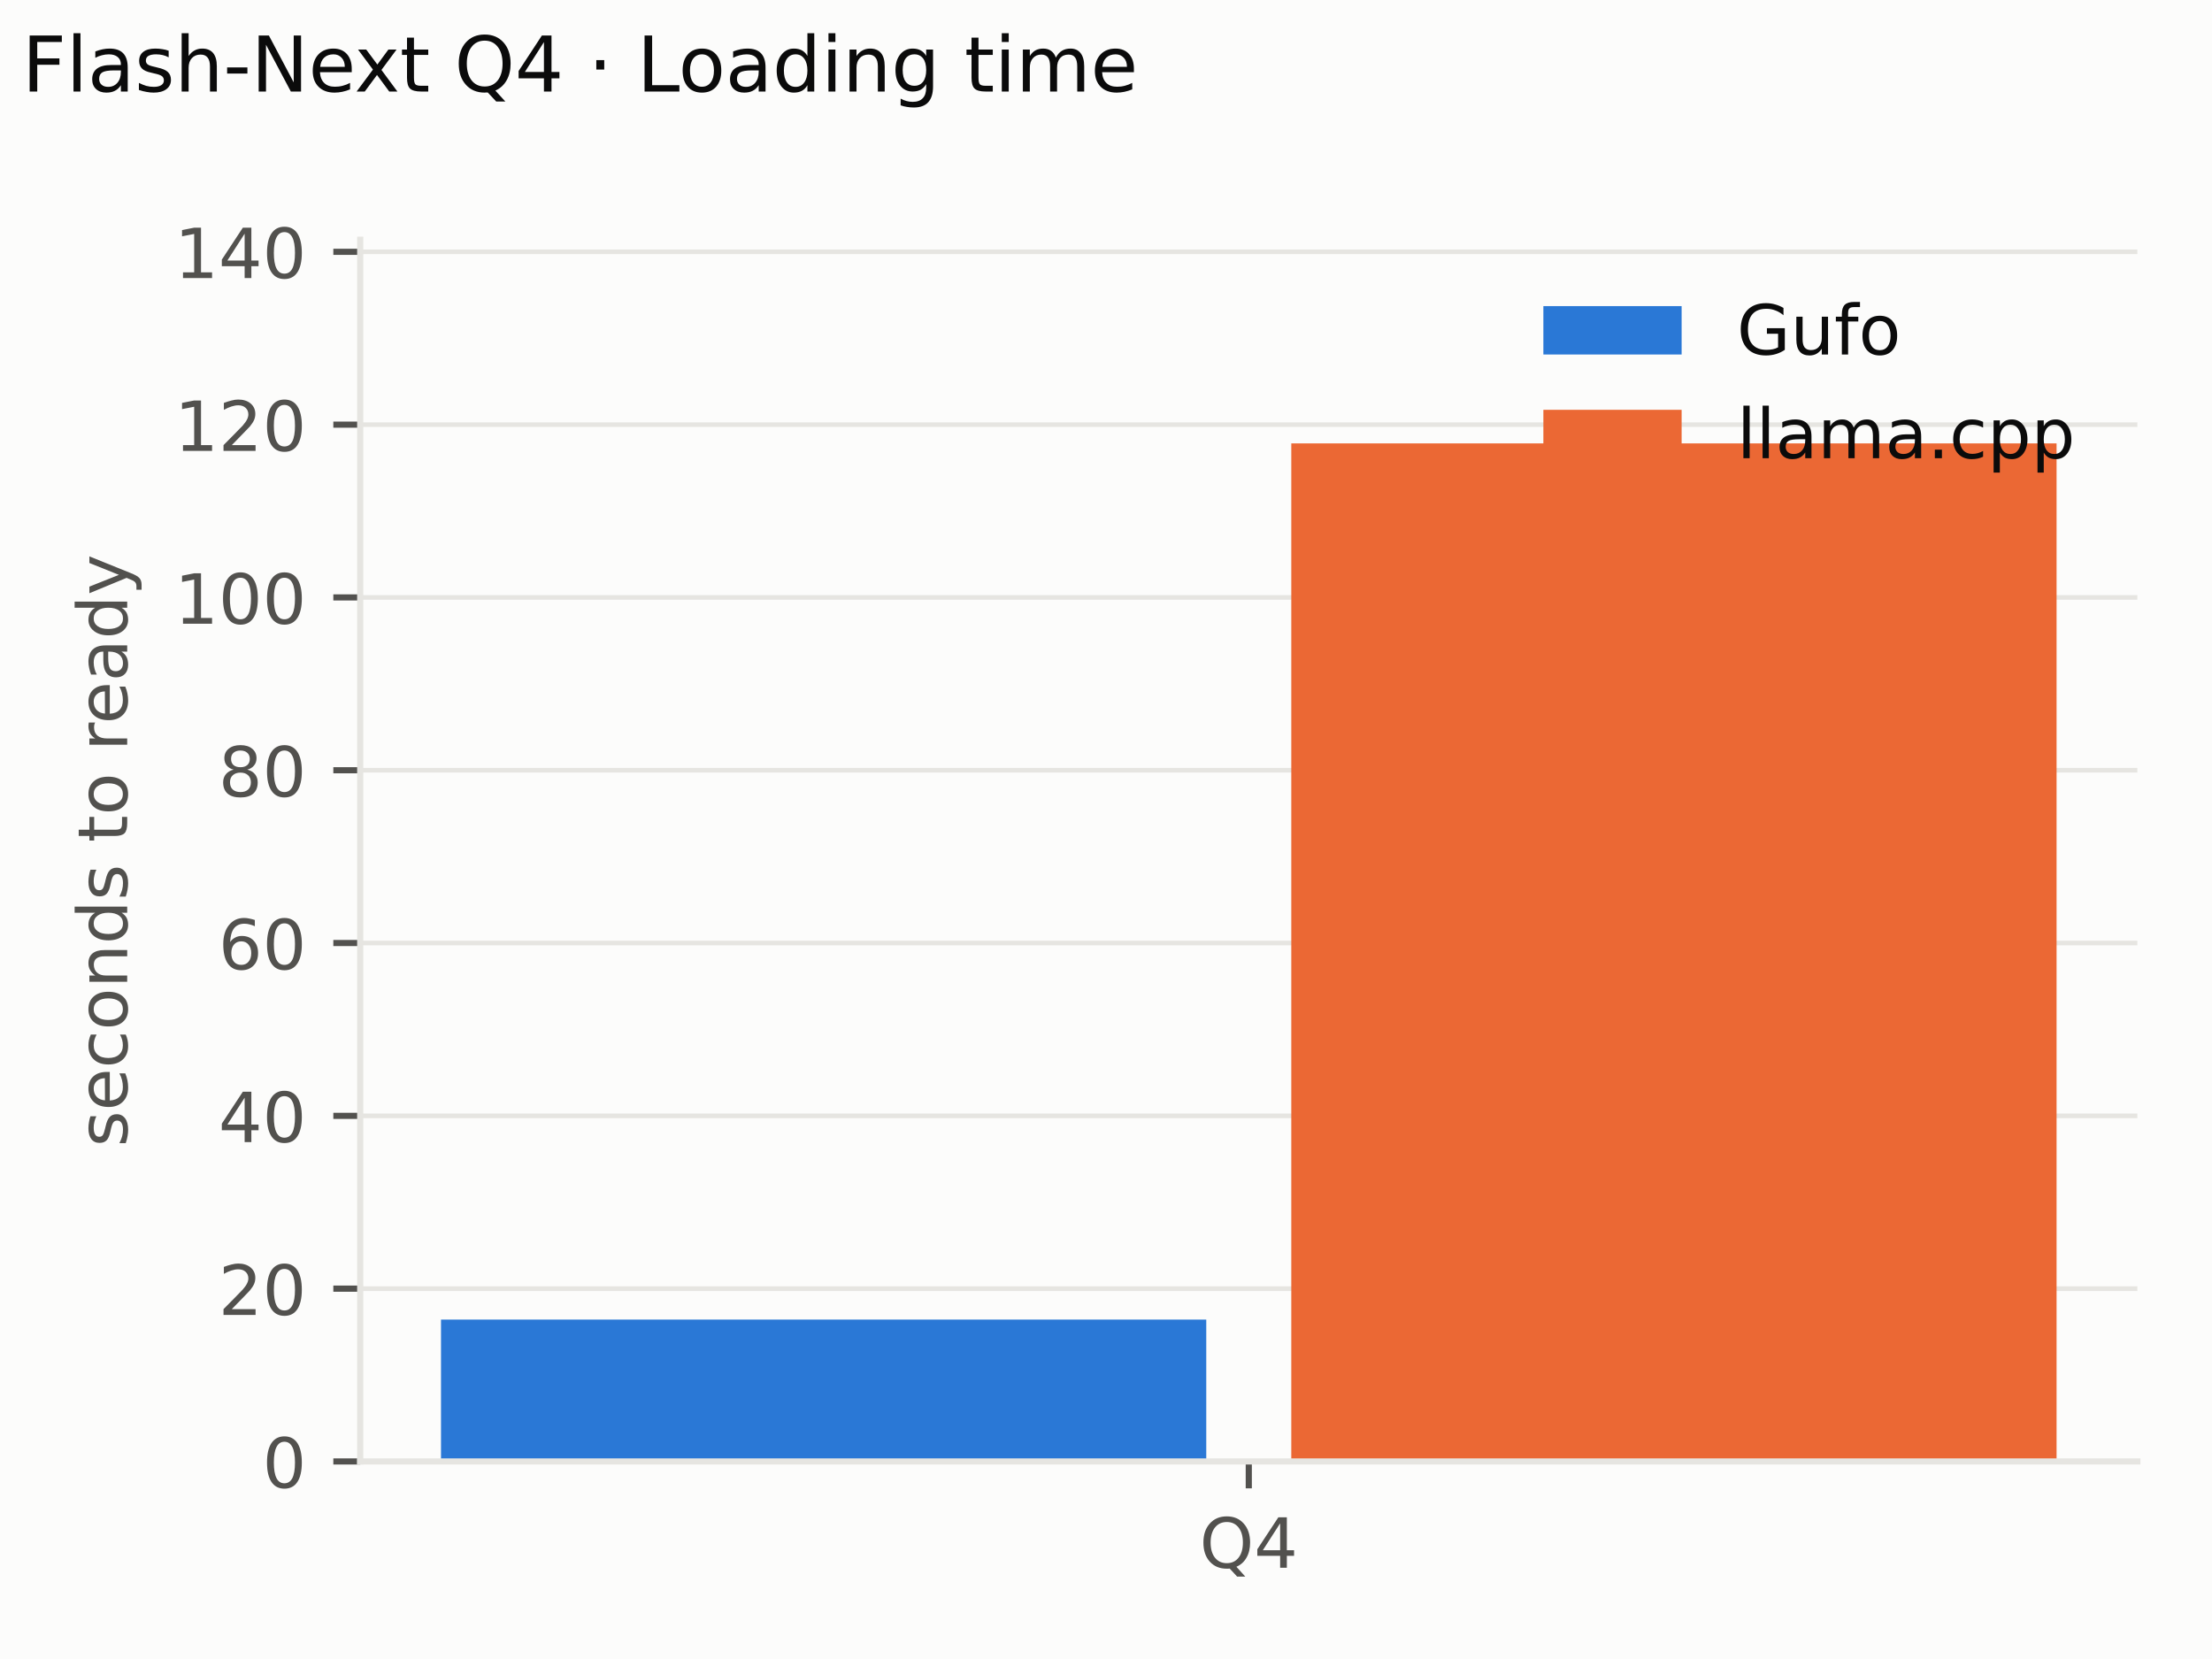
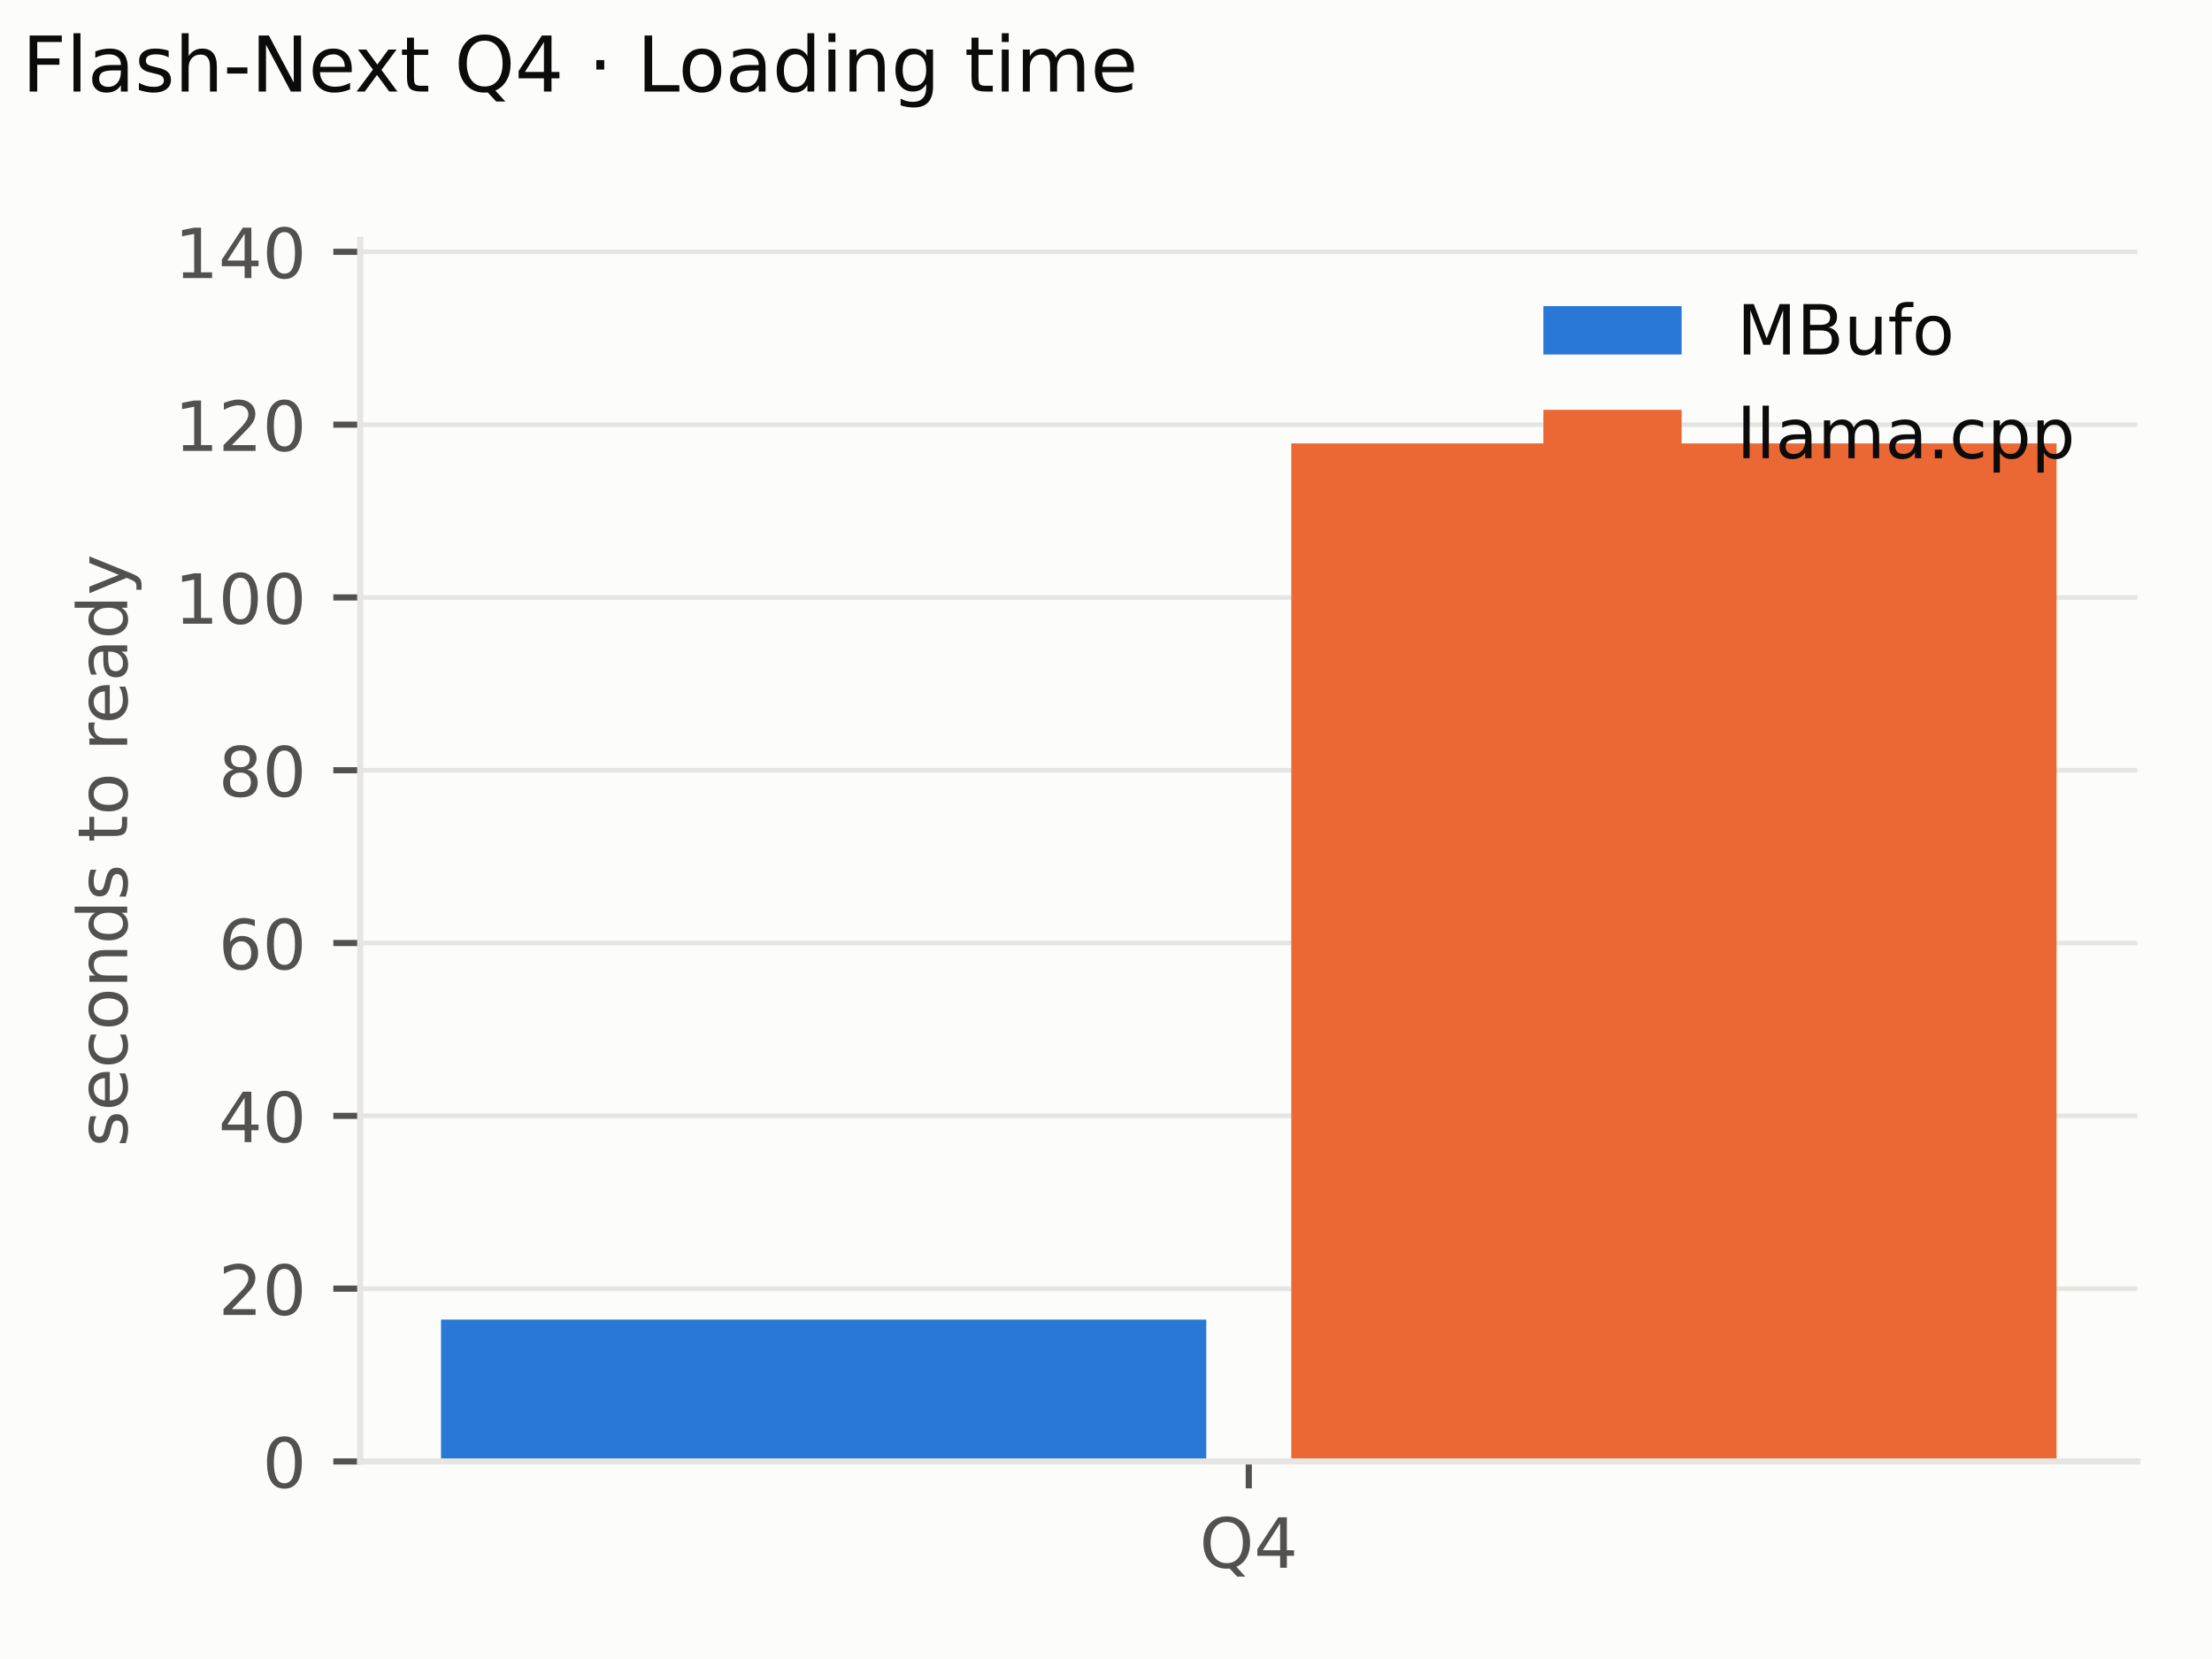
<svg xmlns="http://www.w3.org/2000/svg" xmlns:xlink="http://www.w3.org/1999/xlink" width="288pt" height="216pt" viewBox="0 0 288 216" version="1.1">
  <defs>
    <style type="text/css">*{stroke-linejoin: round; stroke-linecap: butt}</style>
  </defs>
  <g id="figure_1">
    <g id="patch_1">
      <path d="M 0 216 L 288 216 L 288 0 L 0 0 z " style="fill: #fcfcfb" />
    </g>
    <g id="axes_1">
      <g id="patch_2">
        <path d="M 46.899 190.28 L 278.28 190.28 L 278.28 31.218 L 46.899 31.218 z " style="fill: #fcfcfb" />
      </g>
      <g id="matplotlib.axis_1">
        <g id="xtick_1">
          <g id="line2d_1">
            <defs>
              <path id="m1ebf051f68" d="M 0 0 L 0 3.5 " style="stroke: #52514e; stroke-width: 0.8" />
            </defs>
            <g>
              <use xlink:href="#m1ebf051f68" x="162.59" y="190.28" style="fill: #52514e; stroke: #52514e; stroke-width: 0.8" />
            </g>
          </g>
          <g id="text_1">
            <text style="font-size: 9px; font-family: 'DejaVu Sans', 'Bitstream Vera Sans', 'Computer Modern Sans Serif', 'Lucida Grande', 'Verdana', 'Geneva', 'Lucid', 'Arial', 'Helvetica', 'Avant Garde', sans-serif; text-anchor: middle; fill: #52514e" x="162.59" y="204.118" transform="rotate(-0 162.5897 204.1179)">Q4</text>
          </g>
        </g>
      </g>
      <g id="matplotlib.axis_2">
        <g id="ytick_1">
          <g id="line2d_2">
            <path d="M 46.899 190.28 L 278.28 190.28 " clip-path="url(#p195ac40141)" style="fill: none; stroke: #e6e5e1; stroke-width: 0.6; stroke-linecap: square" />
          </g>
          <g id="line2d_3">
            <defs>
              <path id="m680e5b1e24" d="M 0 0 L -3.5 0 " style="stroke: #52514e; stroke-width: 0.8" />
            </defs>
            <g>
              <use xlink:href="#m680e5b1e24" x="46.899" y="190.28" style="fill: #52514e; stroke: #52514e; stroke-width: 0.8" />
            </g>
          </g>
          <g id="text_2">
            <text style="font-size: 9px; font-family: 'DejaVu Sans', 'Bitstream Vera Sans', 'Computer Modern Sans Serif', 'Lucida Grande', 'Verdana', 'Geneva', 'Lucid', 'Arial', 'Helvetica', 'Avant Garde', sans-serif; text-anchor: end; fill: #52514e" x="39.899" y="193.699" transform="rotate(-0 39.89945 193.6989)">0</text>
          </g>
        </g>
        <g id="ytick_2">
          <g id="line2d_4">
            <path d="M 46.899 167.781 L 278.28 167.781 " clip-path="url(#p195ac40141)" style="fill: none; stroke: #e6e5e1; stroke-width: 0.6; stroke-linecap: square" />
          </g>
          <g id="line2d_5">
            <g>
              <use xlink:href="#m680e5b1e24" x="46.899" y="167.781" style="fill: #52514e; stroke: #52514e; stroke-width: 0.8" />
            </g>
          </g>
          <g id="text_3">
            <text style="font-size: 9px; font-family: 'DejaVu Sans', 'Bitstream Vera Sans', 'Computer Modern Sans Serif', 'Lucida Grande', 'Verdana', 'Geneva', 'Lucid', 'Arial', 'Helvetica', 'Avant Garde', sans-serif; text-anchor: end; fill: #52514e" x="39.899" y="171.2" transform="rotate(-0 39.89945 171.2001)">20</text>
          </g>
        </g>
        <g id="ytick_3">
          <g id="line2d_6">
            <path d="M 46.899 145.282 L 278.28 145.282 " clip-path="url(#p195ac40141)" style="fill: none; stroke: #e6e5e1; stroke-width: 0.6; stroke-linecap: square" />
          </g>
          <g id="line2d_7">
            <g>
              <use xlink:href="#m680e5b1e24" x="46.899" y="145.282" style="fill: #52514e; stroke: #52514e; stroke-width: 0.8" />
            </g>
          </g>
          <g id="text_4">
            <text style="font-size: 9px; font-family: 'DejaVu Sans', 'Bitstream Vera Sans', 'Computer Modern Sans Serif', 'Lucida Grande', 'Verdana', 'Geneva', 'Lucid', 'Arial', 'Helvetica', 'Avant Garde', sans-serif; text-anchor: end; fill: #52514e" x="39.899" y="148.701" transform="rotate(-0 39.89945 148.7013)">40</text>
          </g>
        </g>
        <g id="ytick_4">
          <g id="line2d_8">
            <path d="M 46.899 122.783 L 278.28 122.783 " clip-path="url(#p195ac40141)" style="fill: none; stroke: #e6e5e1; stroke-width: 0.6; stroke-linecap: square" />
          </g>
          <g id="line2d_9">
            <g>
              <use xlink:href="#m680e5b1e24" x="46.899" y="122.783" style="fill: #52514e; stroke: #52514e; stroke-width: 0.8" />
            </g>
          </g>
          <g id="text_5">
            <text style="font-size: 9px; font-family: 'DejaVu Sans', 'Bitstream Vera Sans', 'Computer Modern Sans Serif', 'Lucida Grande', 'Verdana', 'Geneva', 'Lucid', 'Arial', 'Helvetica', 'Avant Garde', sans-serif; text-anchor: end; fill: #52514e" x="39.899" y="126.202" transform="rotate(-0 39.89945 126.2024)">60</text>
          </g>
        </g>
        <g id="ytick_5">
          <g id="line2d_10">
            <path d="M 46.899 100.285 L 278.28 100.285 " clip-path="url(#p195ac40141)" style="fill: none; stroke: #e6e5e1; stroke-width: 0.6; stroke-linecap: square" />
          </g>
          <g id="line2d_11">
            <g>
              <use xlink:href="#m680e5b1e24" x="46.899" y="100.285" style="fill: #52514e; stroke: #52514e; stroke-width: 0.8" />
            </g>
          </g>
          <g id="text_6">
            <text style="font-size: 9px; font-family: 'DejaVu Sans', 'Bitstream Vera Sans', 'Computer Modern Sans Serif', 'Lucida Grande', 'Verdana', 'Geneva', 'Lucid', 'Arial', 'Helvetica', 'Avant Garde', sans-serif; text-anchor: end; fill: #52514e" x="39.899" y="103.704" transform="rotate(-0 39.89945 103.7036)">80</text>
          </g>
        </g>
        <g id="ytick_6">
          <g id="line2d_12">
            <path d="M 46.899 77.786 L 278.28 77.786 " clip-path="url(#p195ac40141)" style="fill: none; stroke: #e6e5e1; stroke-width: 0.6; stroke-linecap: square" />
          </g>
          <g id="line2d_13">
            <g>
              <use xlink:href="#m680e5b1e24" x="46.899" y="77.786" style="fill: #52514e; stroke: #52514e; stroke-width: 0.8" />
            </g>
          </g>
          <g id="text_7">
            <text style="font-size: 9px; font-family: 'DejaVu Sans', 'Bitstream Vera Sans', 'Computer Modern Sans Serif', 'Lucida Grande', 'Verdana', 'Geneva', 'Lucid', 'Arial', 'Helvetica', 'Avant Garde', sans-serif; text-anchor: end; fill: #52514e" x="39.899" y="81.205" transform="rotate(-0 39.89945 81.20471)">100</text>
          </g>
        </g>
        <g id="ytick_7">
          <g id="line2d_14">
            <path d="M 46.899 55.287 L 278.28 55.287 " clip-path="url(#p195ac40141)" style="fill: none; stroke: #e6e5e1; stroke-width: 0.6; stroke-linecap: square" />
          </g>
          <g id="line2d_15">
            <g>
              <use xlink:href="#m680e5b1e24" x="46.899" y="55.287" style="fill: #52514e; stroke: #52514e; stroke-width: 0.8" />
            </g>
          </g>
          <g id="text_8">
            <text style="font-size: 9px; font-family: 'DejaVu Sans', 'Bitstream Vera Sans', 'Computer Modern Sans Serif', 'Lucida Grande', 'Verdana', 'Geneva', 'Lucid', 'Arial', 'Helvetica', 'Avant Garde', sans-serif; text-anchor: end; fill: #52514e" x="39.899" y="58.706" transform="rotate(-0 39.89945 58.70586)">120</text>
          </g>
        </g>
        <g id="ytick_8">
          <g id="line2d_16">
            <path d="M 46.899 32.788 L 278.28 32.788 " clip-path="url(#p195ac40141)" style="fill: none; stroke: #e6e5e1; stroke-width: 0.6; stroke-linecap: square" />
          </g>
          <g id="line2d_17">
            <g>
              <use xlink:href="#m680e5b1e24" x="46.899" y="32.788" style="fill: #52514e; stroke: #52514e; stroke-width: 0.8" />
            </g>
          </g>
          <g id="text_9">
            <text style="font-size: 9px; font-family: 'DejaVu Sans', 'Bitstream Vera Sans', 'Computer Modern Sans Serif', 'Lucida Grande', 'Verdana', 'Geneva', 'Lucid', 'Arial', 'Helvetica', 'Avant Garde', sans-serif; text-anchor: end; fill: #52514e" x="39.899" y="36.207" transform="rotate(-0 39.89945 36.20702)">140</text>
          </g>
        </g>
        <g id="text_10">
          <text style="font-size: 9px; font-family: 'DejaVu Sans', 'Bitstream Vera Sans', 'Computer Modern Sans Serif', 'Lucida Grande', 'Verdana', 'Geneva', 'Lucid', 'Arial', 'Helvetica', 'Avant Garde', sans-serif; text-anchor: middle; fill: #52514e" x="16.559" y="110.749" transform="rotate(-90 16.55859 110.7488)">seconds to ready</text>
        </g>
      </g>
      <g id="patch_3">
        <path d="M 57.417 190.28 L 157.054 190.28 L 157.054 171.808 L 57.417 171.808 z " clip-path="url(#p195ac40141)" style="fill: #2a78d6" />
      </g>
      <g id="patch_4">
        <path d="M 168.125 190.28 L 267.763 190.28 L 267.763 57.728 L 168.125 57.728 z " clip-path="url(#p195ac40141)" style="fill: #eb6834" />
      </g>
      <g id="patch_5">
        <path d="M 46.899 190.28 L 46.899 31.218 " style="fill: none; stroke: #e6e5e1; stroke-width: 0.8; stroke-linejoin: miter; stroke-linecap: square" />
      </g>
      <g id="patch_6">
        <path d="M 46.899 190.28 L 278.28 190.28 " style="fill: none; stroke: #e6e5e1; stroke-width: 0.8; stroke-linejoin: miter; stroke-linecap: square" />
      </g>
      <g id="legend_1">
        <g id="patch_7">
          <path d="M 200.946 46.156 L 218.946 46.156 L 218.946 39.856 L 200.946 39.856 z " style="fill: #2a78d6" />
        </g>
        <g id="text_11">
-           <text style="font-size: 9px; font-family: 'DejaVu Sans', 'Bitstream Vera Sans', 'Computer Modern Sans Serif', 'Lucida Grande', 'Verdana', 'Geneva', 'Lucid', 'Arial', 'Helvetica', 'Avant Garde', sans-serif; text-anchor: start; fill: #0b0b0b" x="226.146" y="46.156" transform="rotate(-0 226.1461 46.15625)">Gufo</text>
+           <text style="font-size: 9px; font-family: 'DejaVu Sans', 'Bitstream Vera Sans', 'Computer Modern Sans Serif', 'Lucida Grande', 'Verdana', 'Geneva', 'Lucid', 'Arial', 'Helvetica', 'Avant Garde', sans-serif; text-anchor: start; fill: #0b0b0b" x="226.146" y="46.156" transform="rotate(-0 226.1461 46.15625)">MBufo</text>
        </g>
        <g id="patch_8">
          <path d="M 200.946 59.657 L 218.946 59.657 L 218.946 53.357 L 200.946 53.357 z " style="fill: #eb6834" />
        </g>
        <g id="text_12">
          <text style="font-size: 9px; font-family: 'DejaVu Sans', 'Bitstream Vera Sans', 'Computer Modern Sans Serif', 'Lucida Grande', 'Verdana', 'Geneva', 'Lucid', 'Arial', 'Helvetica', 'Avant Garde', sans-serif; text-anchor: start; fill: #0b0b0b" x="226.146" y="59.657" transform="rotate(-0 226.1461 59.65695)">llama.cpp</text>
        </g>
      </g>
    </g>
    <g id="text_13">
      <text style="font-size: 10px; font-family: 'DejaVu Sans', 'Bitstream Vera Sans', 'Computer Modern Sans Serif', 'Lucida Grande', 'Verdana', 'Geneva', 'Lucid', 'Arial', 'Helvetica', 'Avant Garde', sans-serif; text-anchor: start; fill: #0b0b0b" x="2.88" y="11.918" transform="rotate(-0 2.88 11.91844)">Flash-Next Q4 · Loading time</text>
    </g>
  </g>
  <defs>
    <clipPath id="p195ac40141">
      <rect x="46.899" y="31.218" width="231.381" height="159.062" />
    </clipPath>
  </defs>
</svg>
